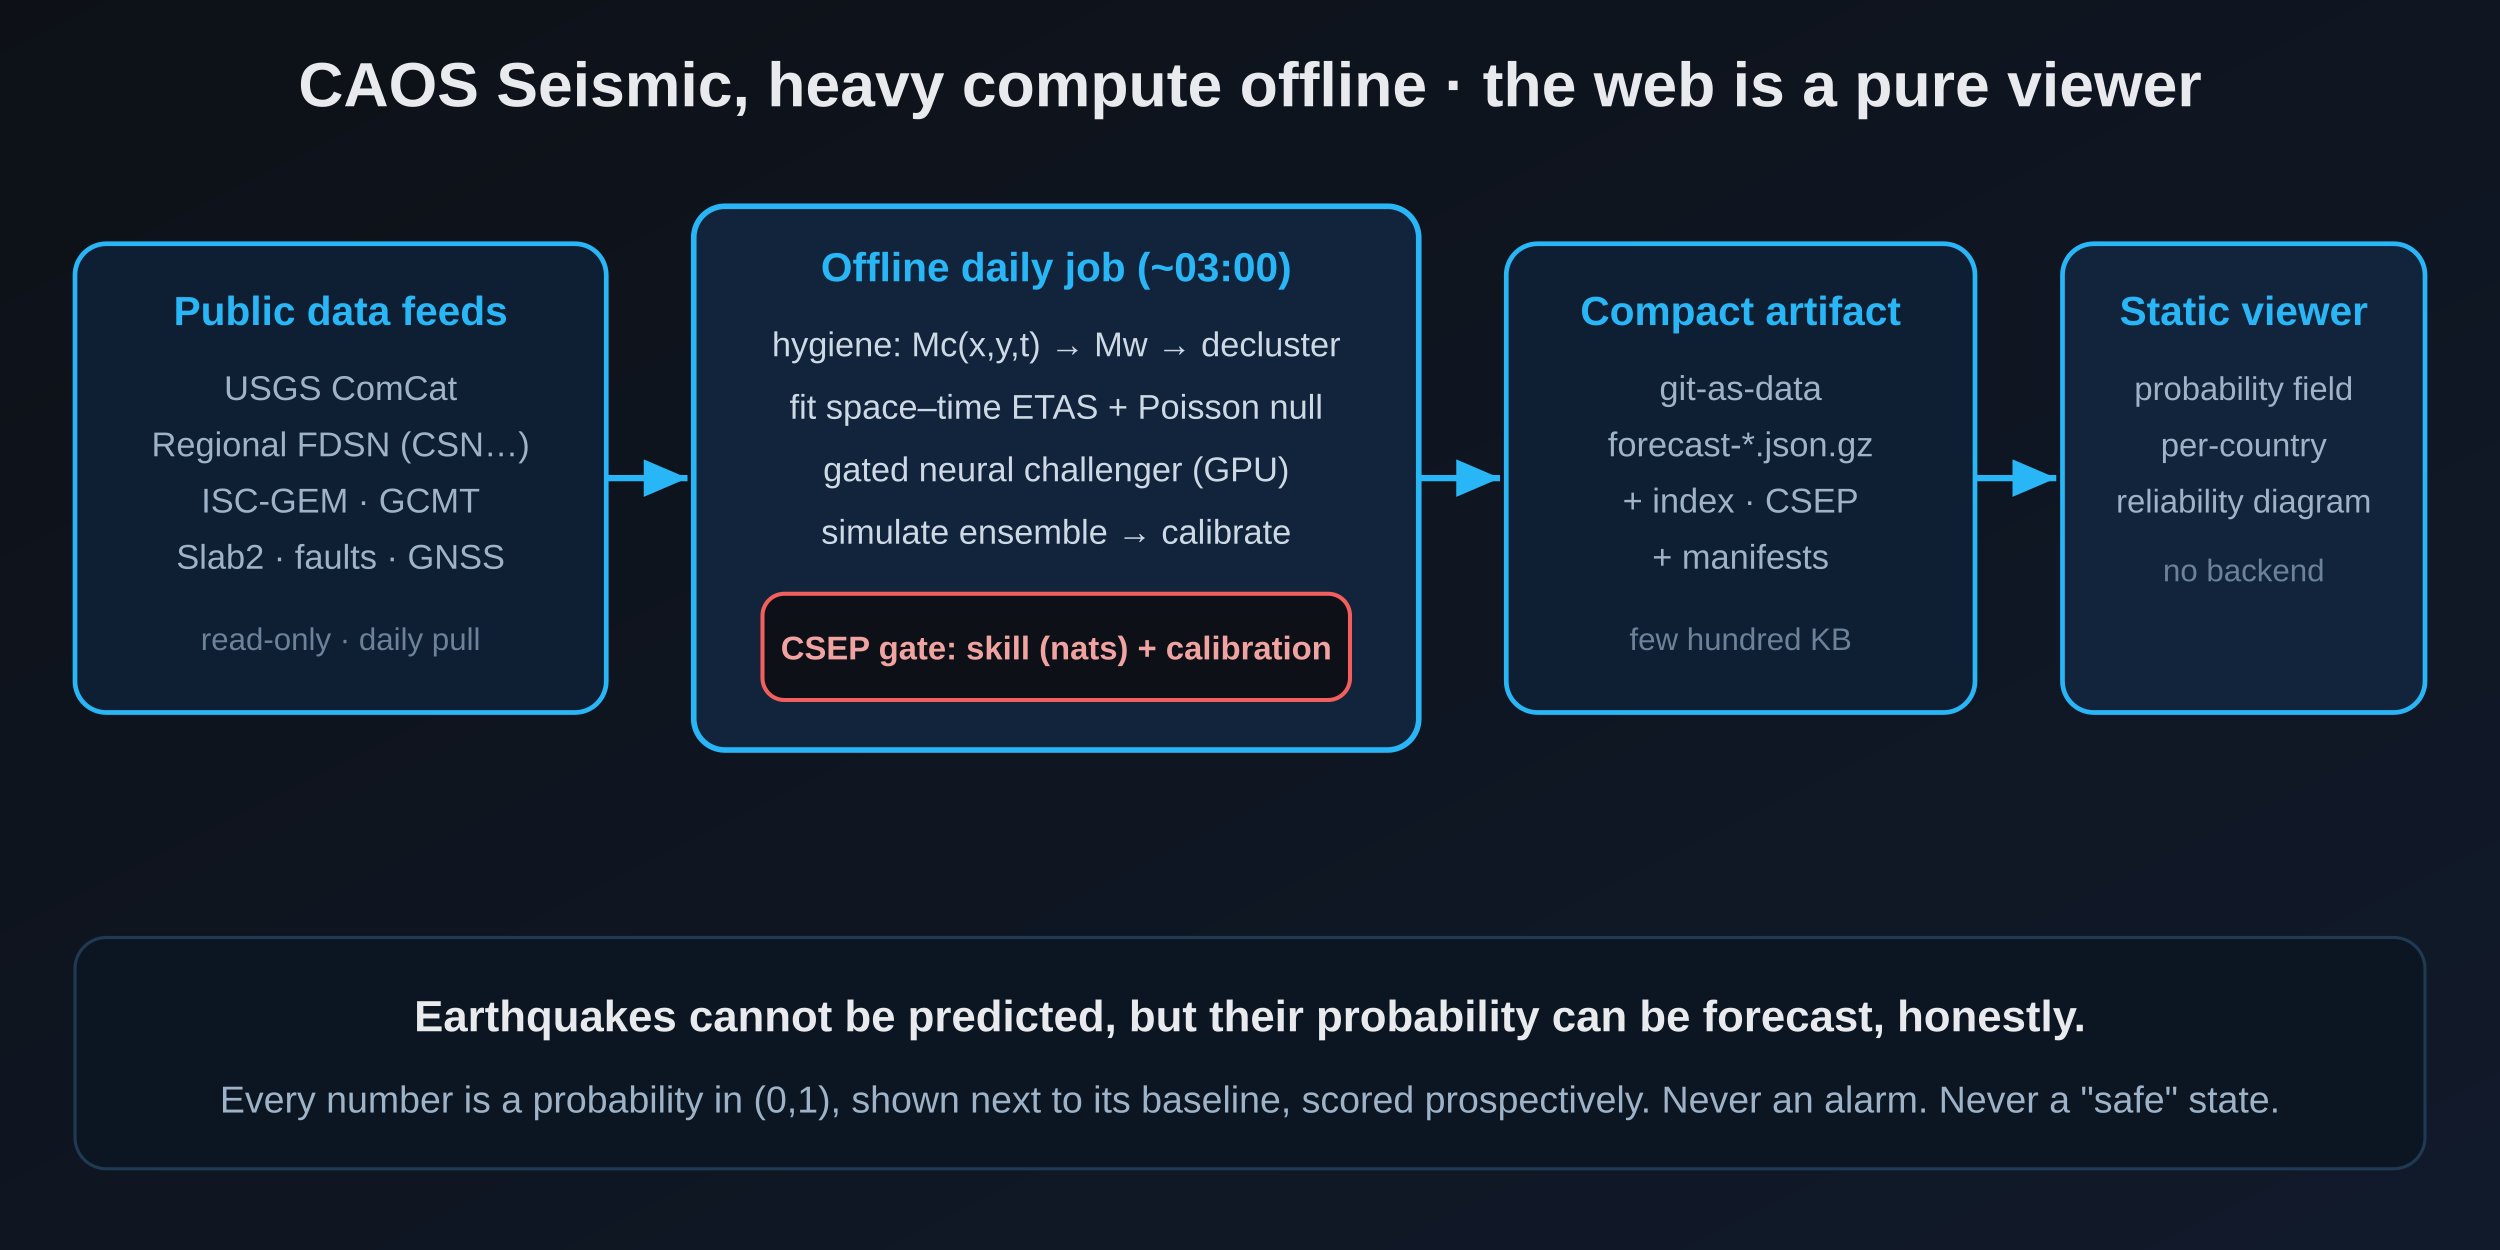
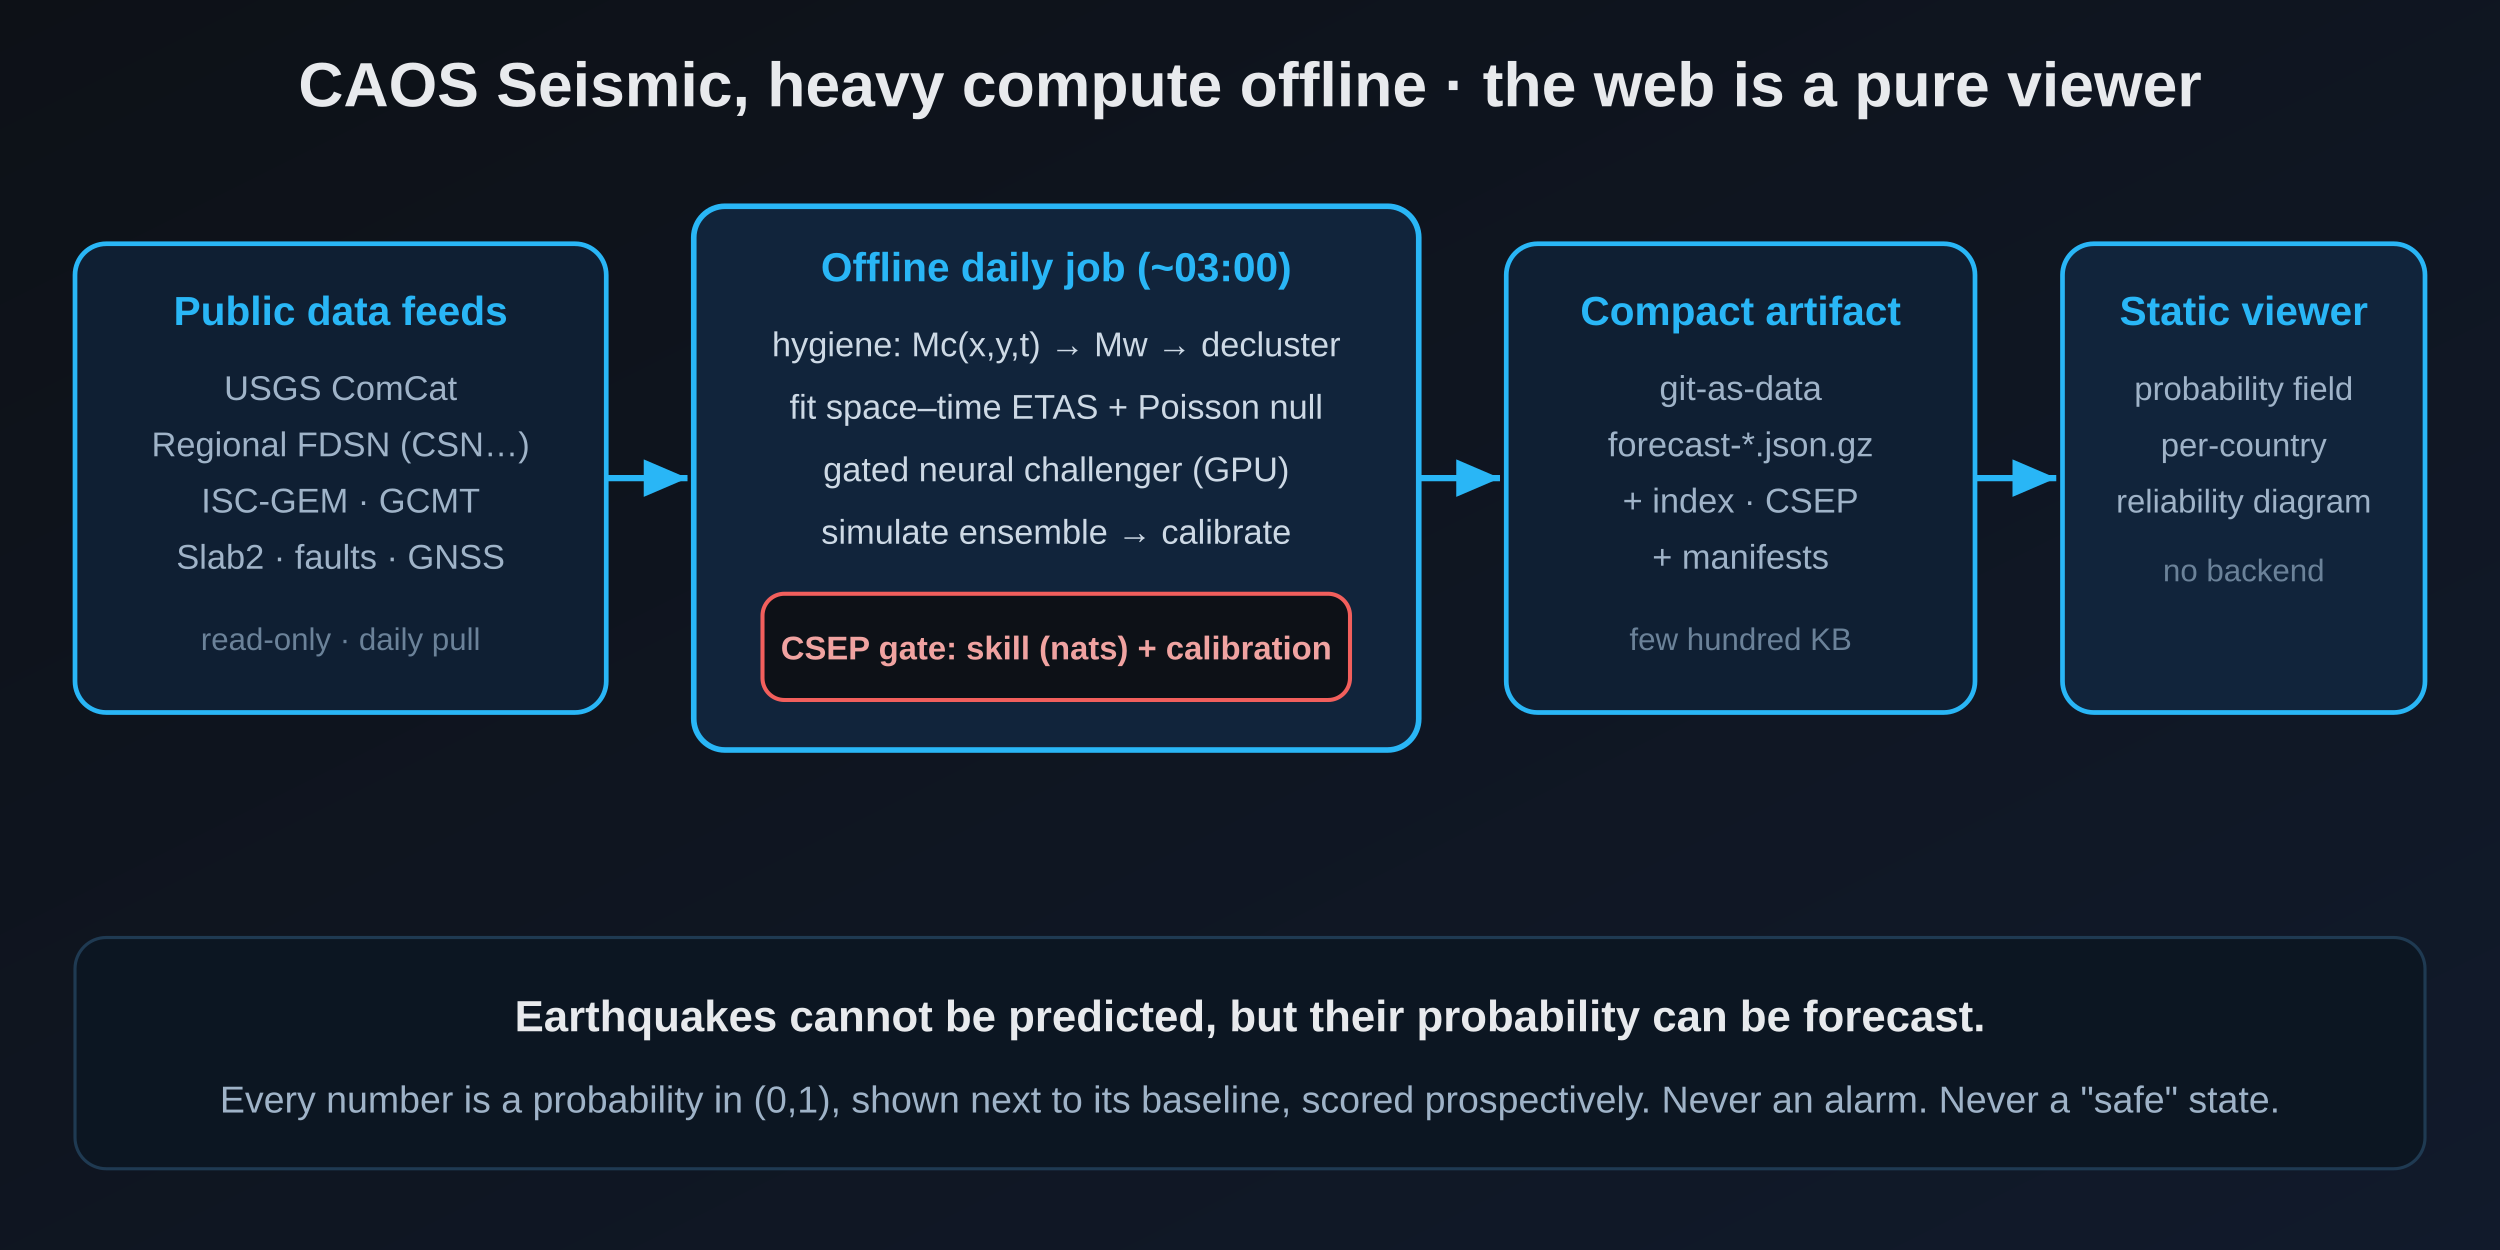
<svg xmlns="http://www.w3.org/2000/svg" viewBox="0 0 800 400" width="800" height="400">
  <defs>
    <linearGradient id="bgS" x1="0%" y1="0%" x2="100%" y2="100%">
      <stop offset="0%" style="stop-color:#0d1117" />
      <stop offset="100%" style="stop-color:#111a2b" />
    </linearGradient>
    <marker id="arrS" markerWidth="9" markerHeight="9" refX="7" refY="3" orient="auto">
      <path d="M0,0 L7,3 L0,6 Z" fill="#29B6F6" />
    </marker>
  </defs>
  <rect width="800" height="400" fill="url(#bgS)" />
  <text x="400" y="34" text-anchor="middle" fill="#E8EAED" font-family="Segoe UI, Arial, sans-serif" font-size="20" font-weight="700">CAOS Seismic, heavy compute offline · the web is a pure viewer</text>
  <rect x="24" y="78" width="170" height="150" rx="10" fill="#0f1f33" stroke="#29B6F6" stroke-width="1.5" />
  <text x="109" y="104" text-anchor="middle" fill="#29B6F6" font-family="Segoe UI, Arial, sans-serif" font-size="13" font-weight="700">Public data feeds</text>
  <text x="109" y="128" text-anchor="middle" fill="#9fb3c8" font-family="Segoe UI, Arial, sans-serif" font-size="11">USGS ComCat</text>
  <text x="109" y="146" text-anchor="middle" fill="#9fb3c8" font-family="Segoe UI, Arial, sans-serif" font-size="11">Regional FDSN (CSN…)</text>
  <text x="109" y="164" text-anchor="middle" fill="#9fb3c8" font-family="Segoe UI, Arial, sans-serif" font-size="11">ISC-GEM · GCMT</text>
  <text x="109" y="182" text-anchor="middle" fill="#9fb3c8" font-family="Segoe UI, Arial, sans-serif" font-size="11">Slab2 · faults · GNSS</text>
  <text x="109" y="208" text-anchor="middle" fill="#6b8299" font-family="Segoe UI, Arial, sans-serif" font-size="10">read-only · daily pull</text>
  <rect x="222" y="66" width="232" height="174" rx="10" fill="#11243b" stroke="#29B6F6" stroke-width="1.8" />
  <text x="338" y="90" text-anchor="middle" fill="#29B6F6" font-family="Segoe UI, Arial, sans-serif" font-size="13" font-weight="700">Offline daily job (~03:00)</text>
  <text x="338" y="114" text-anchor="middle" fill="#cdd9e5" font-family="Segoe UI, Arial, sans-serif" font-size="11">hygiene: Mc(x,y,t) → Mw → decluster</text>
  <text x="338" y="134" text-anchor="middle" fill="#cdd9e5" font-family="Segoe UI, Arial, sans-serif" font-size="11">fit space–time ETAS + Poisson null</text>
  <text x="338" y="154" text-anchor="middle" fill="#cdd9e5" font-family="Segoe UI, Arial, sans-serif" font-size="11">gated neural challenger (GPU)</text>
  <text x="338" y="174" text-anchor="middle" fill="#cdd9e5" font-family="Segoe UI, Arial, sans-serif" font-size="11">simulate ensemble → calibrate</text>
  <rect x="244" y="190" width="188" height="34" rx="7" fill="#0d1117" stroke="#f25f5c" stroke-width="1.3" />
  <text x="338" y="211" text-anchor="middle" fill="#f0a3a1" font-family="Segoe UI, Arial, sans-serif" font-size="10.5" font-weight="600">CSEP gate: skill (nats) + calibration</text>
  <rect x="482" y="78" width="150" height="150" rx="10" fill="#0f1f33" stroke="#29B6F6" stroke-width="1.5" />
  <text x="557" y="104" text-anchor="middle" fill="#29B6F6" font-family="Segoe UI, Arial, sans-serif" font-size="13" font-weight="700">Compact artifact</text>
  <text x="557" y="128" text-anchor="middle" fill="#9fb3c8" font-family="Segoe UI, Arial, sans-serif" font-size="11">git-as-data</text>
  <text x="557" y="146" text-anchor="middle" fill="#9fb3c8" font-family="Segoe UI, Arial, sans-serif" font-size="11">forecast-*.json.gz</text>
  <text x="557" y="164" text-anchor="middle" fill="#9fb3c8" font-family="Segoe UI, Arial, sans-serif" font-size="11">+ index · CSEP</text>
  <text x="557" y="182" text-anchor="middle" fill="#9fb3c8" font-family="Segoe UI, Arial, sans-serif" font-size="11">+ manifests</text>
  <text x="557" y="208" text-anchor="middle" fill="#6b8299" font-family="Segoe UI, Arial, sans-serif" font-size="10">few hundred KB</text>
  <rect x="660" y="78" width="116" height="150" rx="10" fill="#11243b" stroke="#29B6F6" stroke-width="1.5" />
  <text x="718" y="104" text-anchor="middle" fill="#29B6F6" font-family="Segoe UI, Arial, sans-serif" font-size="13" font-weight="700">Static viewer</text>
  <text x="718" y="128" text-anchor="middle" fill="#9fb3c8" font-family="Segoe UI, Arial, sans-serif" font-size="10.5">probability field</text>
  <text x="718" y="146" text-anchor="middle" fill="#9fb3c8" font-family="Segoe UI, Arial, sans-serif" font-size="10.5">per-country</text>
  <text x="718" y="164" text-anchor="middle" fill="#9fb3c8" font-family="Segoe UI, Arial, sans-serif" font-size="10.5">reliability diagram</text>
  <text x="718" y="186" text-anchor="middle" fill="#6b8299" font-family="Segoe UI, Arial, sans-serif" font-size="10">no backend</text>
  <line x1="194" y1="153" x2="220" y2="153" stroke="#29B6F6" stroke-width="2" marker-end="url(#arrS)" />
  <line x1="454" y1="153" x2="480" y2="153" stroke="#29B6F6" stroke-width="2" marker-end="url(#arrS)" />
  <line x1="632" y1="153" x2="658" y2="153" stroke="#29B6F6" stroke-width="2" marker-end="url(#arrS)" />
  <rect x="24" y="300" width="752" height="74" rx="10" fill="#0c1622" stroke="#1f3a52" stroke-width="1" />
-   <text x="400" y="330" text-anchor="middle" fill="#E8EAED" font-family="Segoe UI, Arial, sans-serif" font-size="14" font-weight="700">Earthquakes cannot be predicted, but their probability can be forecast, honestly.</text>
+   <text x="400" y="330" text-anchor="middle" fill="#E8EAED" font-family="Segoe UI, Arial, sans-serif" font-size="14" font-weight="700">Earthquakes cannot be predicted, but their probability can be forecast.</text>
  <text x="400" y="356" text-anchor="middle" fill="#9fb3c8" font-family="Segoe UI, Arial, sans-serif" font-size="12">Every number is a probability in (0,1), shown next to its baseline, scored prospectively. Never an alarm. Never a "safe" state.</text>
</svg>
